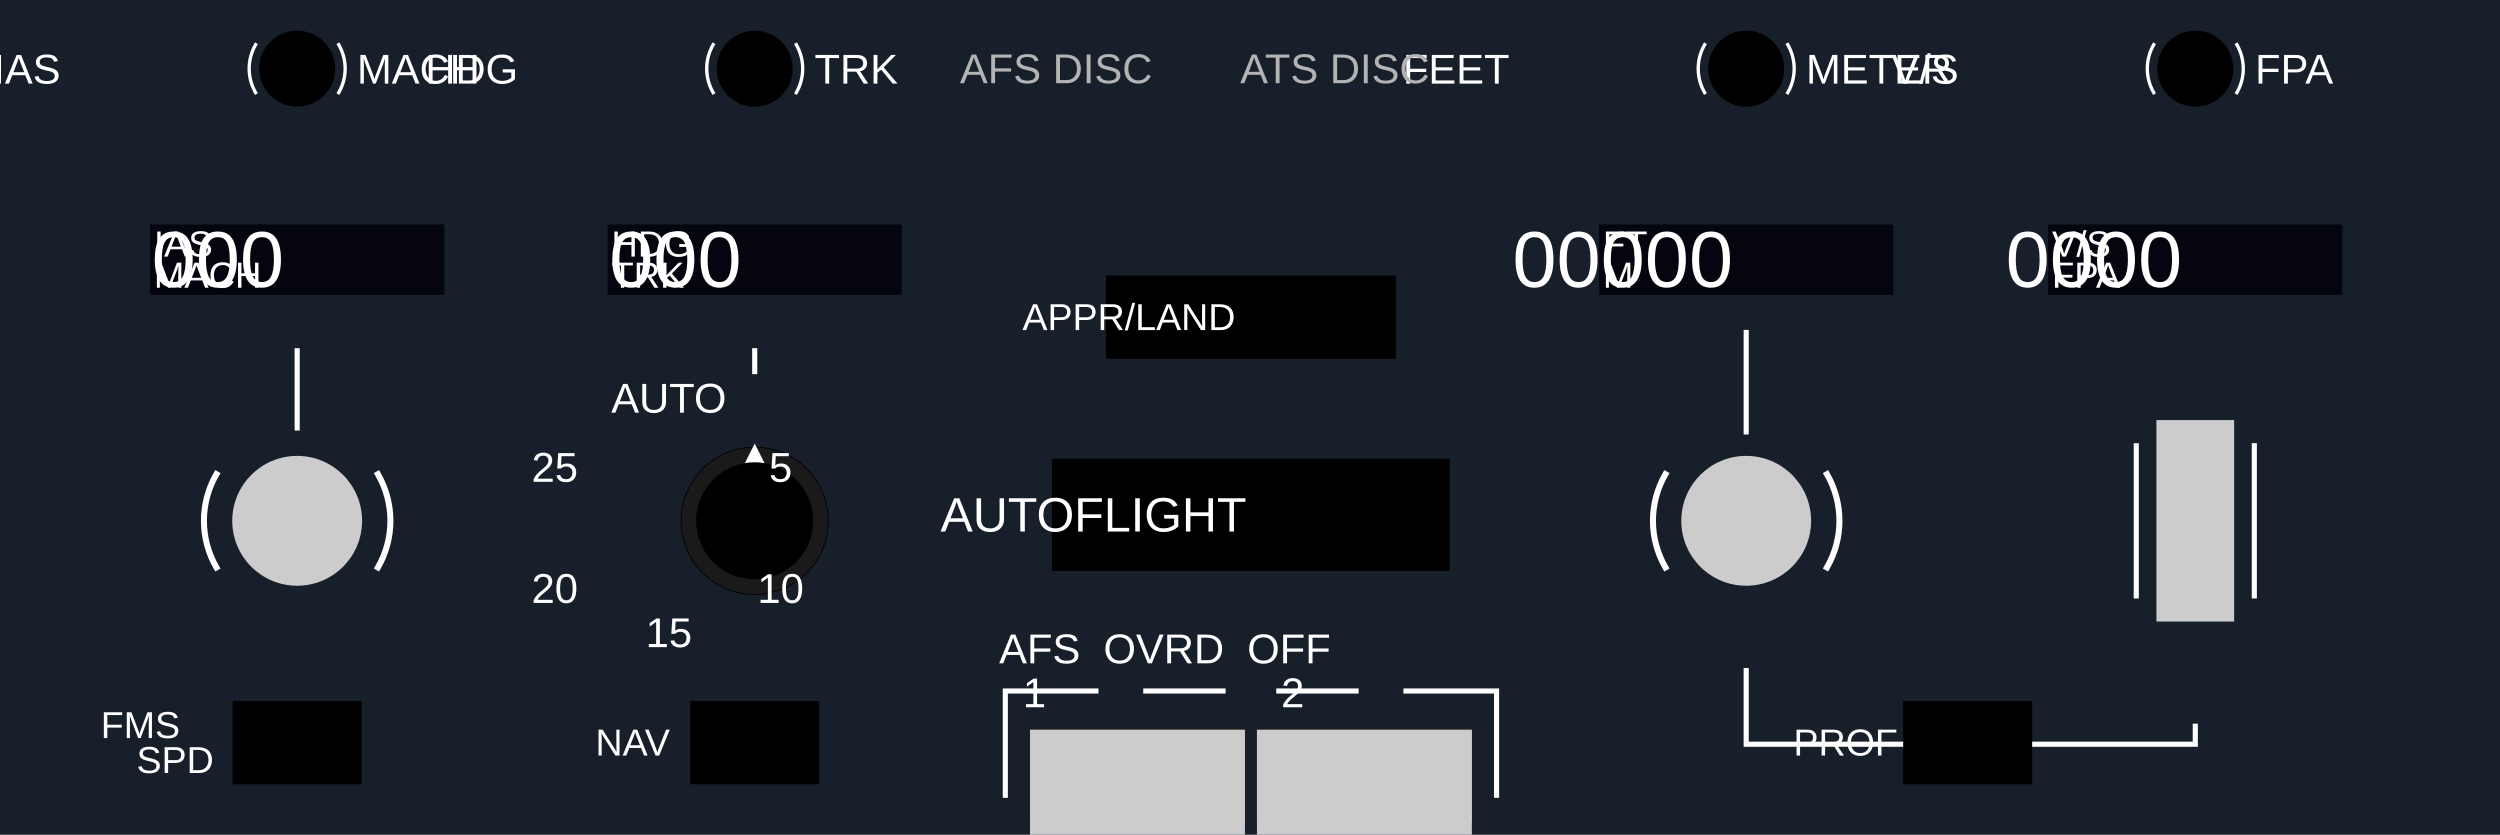
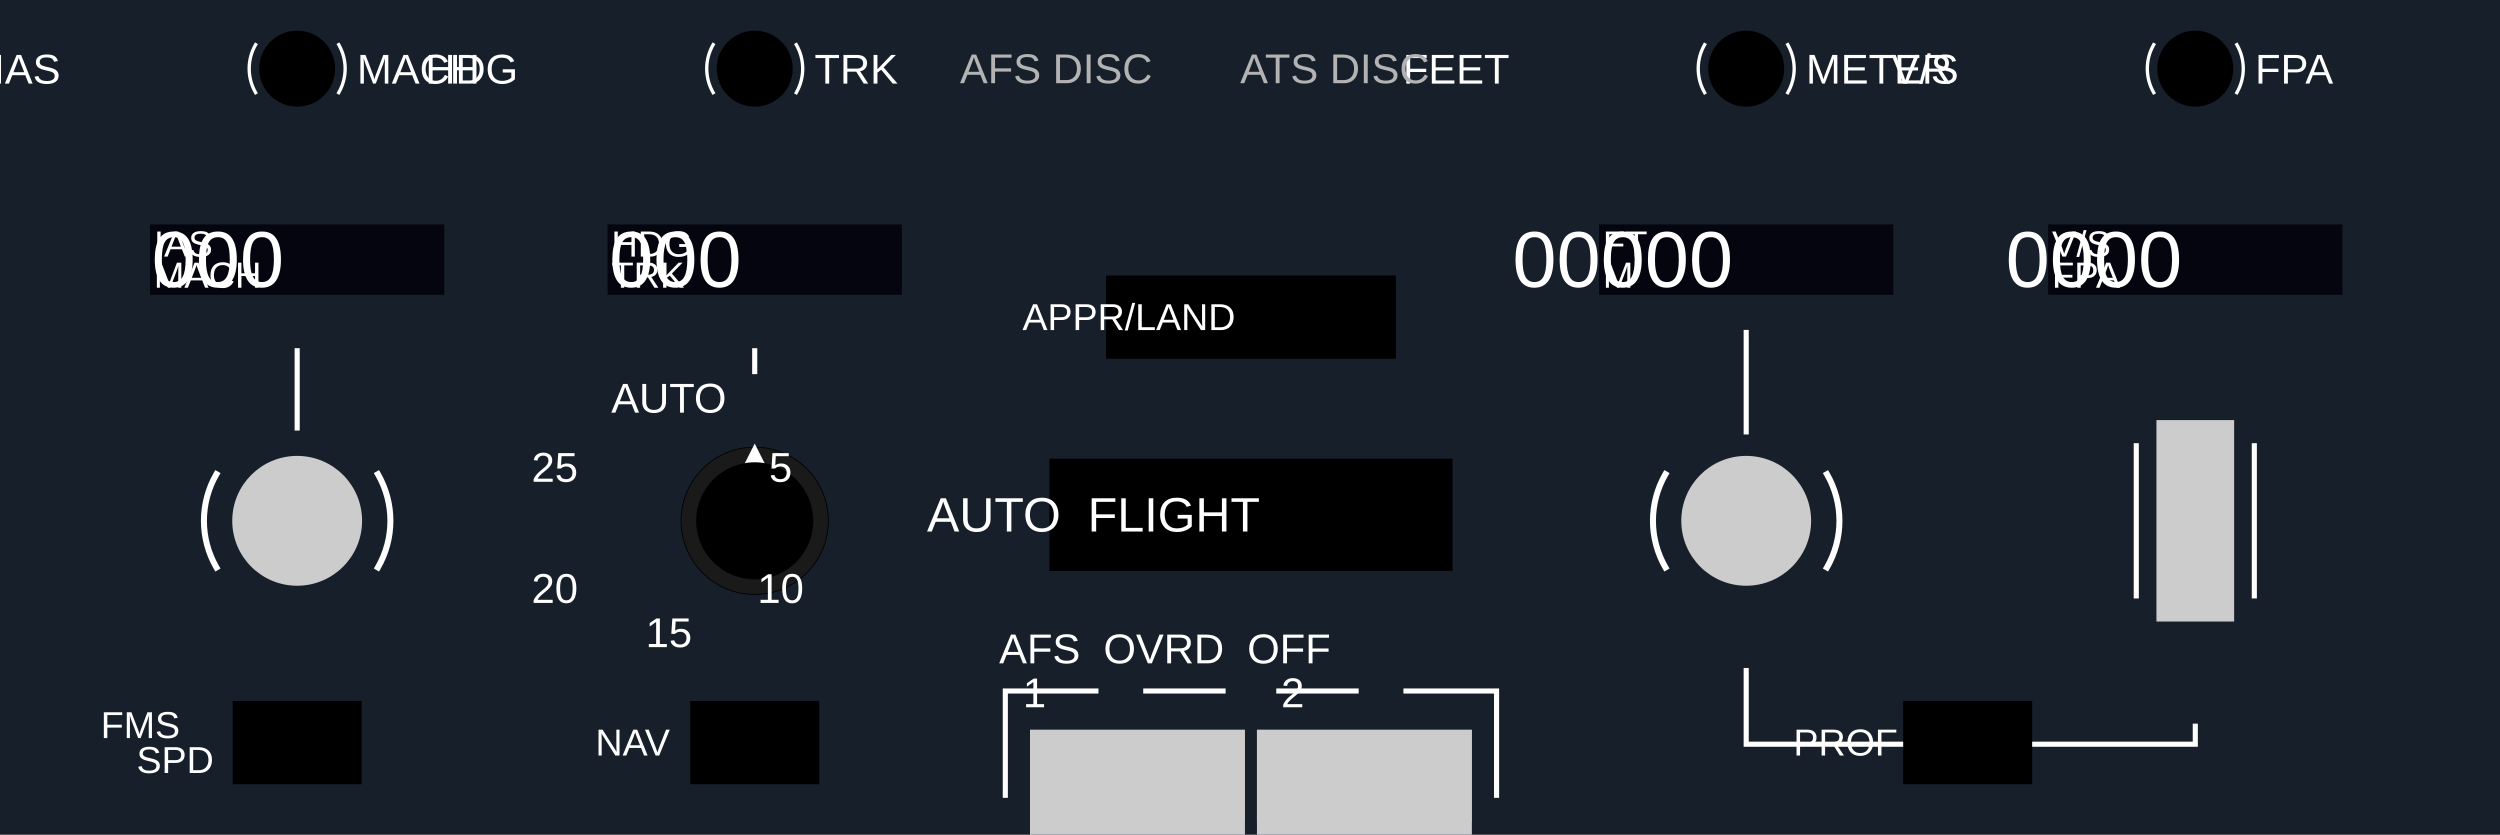
<svg xmlns="http://www.w3.org/2000/svg" xmlns:ns1="http://www.openswatchbook.org/uri/2009/osb" version="1.1" width="599" height="200" id="svg3651">
  <defs id="defs3653">
    <linearGradient id="linearGradient5215">
      <stop style="stop-color:#e6e6e6;stop-opacity:1;" offset="0" id="stop5217" />
      <stop style="stop-color:#e6e6e6;stop-opacity:0;" offset="1" id="stop5219" />
    </linearGradient>
    <linearGradient id="linearGradient5209" ns1:paint="solid">
      <stop style="stop-color:#e6e6e6;stop-opacity:1;" offset="0" id="stop5211" />
    </linearGradient>
    <symbol id="*Paper_Space" />
    <symbol id="*Model_Space" />
    <pattern y="0" x="0" width="8" patternUnits="userSpaceOnUse" id="Hatch" height="8">
      <path id="path5322" stroke-width="0.25" stroke="#000000" linecap="square" d="M8 4 l-4,4" />
      <path id="path5324" stroke-width="0.25" stroke="#000000" linecap="square" d="M6 2 l-4,4" />
      <path id="path5326" stroke-width="0.25" stroke="#000000" linecap="square" d="M4 0 l-4,4" />
    </pattern>
    <marker style="overflow:visible" refY="0" refX="0" orient="auto" id="DistanceX">
      <path id="path5319" style="stroke:#000000;stroke-width:0.5" d="M 3,-3 -3,3 M 0,-5 0,5" />
    </marker>
  </defs>
  <g id="layer1" transform="translate(0,-852.3622)">
    <rect style="fill:#171f2b;fill-opacity:1;stroke:none;stroke-width:1.8;stroke-linecap:square;stroke-linejoin:miter;stroke-miterlimit:4;stroke-dasharray:none;stroke-opacity:1" id="rect4230" width="599" height="200" x="0" y="852.362" />
    <g id="ApprLand" transform="matrix(0.8,0,0,0.8,228.5241,108.537)">
      <rect y="1012.298" x="45.599" height="24.944" width="86.804" id="rect4392-4" style="fill:#000000;fill-opacity:1;stroke:none;stroke-width:1.8;stroke-linecap:square;stroke-linejoin:miter;stroke-miterlimit:4;stroke-dasharray:none;stroke-opacity:1" />
      <text transform="scale(1.000002,0.9999983)" id="text4394-3" y="1028.642" x="88.855" style="font-style:normal;font-weight:normal;font-size:40.001px;line-height:93%;font-family:sans-serif;text-align:center;letter-spacing:0px;word-spacing:0px;text-anchor:middle;fill:#000000;fill-opacity:1;stroke:none;stroke-width:1px;stroke-linecap:butt;stroke-linejoin:miter;stroke-opacity:1" xml:space="preserve">
        <tspan id="tspan4396-8" style="font-style:normal;font-variant:normal;font-weight:normal;font-stretch:normal;font-size:11.25px;line-height:93%;font-family:'Liberation Sans';-inkscape-font-specification:'Liberation Sans';text-align:center;text-anchor:middle;fill:#ffffff" y="1028.642" x="88.855">APPR/LAND</tspan>
      </text>
    </g>
    <text xml:space="preserve" style="font-style:normal;font-weight:normal;font-size:32px;line-height:125%;font-family:sans-serif;letter-spacing:0px;word-spacing:0px;fill:#000000;fill-opacity:1;stroke:none;stroke-width:1px;stroke-linecap:butt;stroke-linejoin:miter;stroke-opacity:1" x="56.098" y="872.399" id="text4184">
      <tspan id="tspan4186" x="56.098" y="872.399" style="font-style:normal;font-variant:normal;font-weight:normal;font-stretch:normal;font-size:10px;font-family:'Liberation Sans';-inkscape-font-specification:'Liberation Sans';text-align:end;text-anchor:end;fill:#ffffff">IAS</tspan>
    </text>
    <text id="text4188" y="872.399" x="85.528" style="font-style:normal;font-weight:normal;font-size:32px;line-height:125%;font-family:sans-serif;letter-spacing:0px;word-spacing:0px;fill:#000000;fill-opacity:1;stroke:none;stroke-width:1px;stroke-linecap:butt;stroke-linejoin:miter;stroke-opacity:1" xml:space="preserve">
      <tspan style="font-style:normal;font-variant:normal;font-weight:normal;font-stretch:normal;font-size:10px;font-family:'Liberation Sans';-inkscape-font-specification:'Liberation Sans';fill:#ffffff" y="872.399" x="85.528" id="tspan4190">MACH</tspan>
    </text>
    <path style="fill:none;fill-opacity:1;stroke:#ffffff;stroke-width:0.8;stroke-linecap:square;stroke-linejoin:miter;stroke-miterlimit:4;stroke-dasharray:none;stroke-opacity:1" d="m 81.159,863.063 c 2.054,3.558 2.054,7.941 0,11.498" id="path4198" />
    <path style="fill:none;fill-opacity:1;stroke:#ffffff;stroke-width:0.8;stroke-linecap:square;stroke-linejoin:miter;stroke-miterlimit:4;stroke-dasharray:none;stroke-opacity:1" d="m 61.243,874.561 c -2.054,-3.558 -2.054,-7.941 -1e-6,-11.498" id="path4200" />
    <ellipse style="fill:#000000;fill-opacity:1;stroke:none;stroke-width:1;stroke-linecap:square;stroke-linejoin:miter;stroke-miterlimit:4;stroke-dasharray:none;stroke-opacity:1" id="IasMach" cx="71.201" cy="868.812" rx="9.101" ry="9.102" />
    <path style="fill:none;fill-rule:evenodd;stroke:#ffffff;stroke-width:1.224;stroke-linecap:butt;stroke-linejoin:miter;stroke-miterlimit:4;stroke-dasharray:none;stroke-opacity:1" d="m 71.201,935.785 0,19.738" id="path4204" />
    <path style="fill:none;fill-opacity:1;stroke:#ffffff;stroke-width:1.44;stroke-linecap:square;stroke-linejoin:miter;stroke-miterlimit:4;stroke-dasharray:none;stroke-opacity:1" d="m 90.548,965.98 c 3.991,6.912 3.991,15.428 0,22.34" id="path4206" />
    <path style="fill:none;fill-opacity:1;stroke:#ffffff;stroke-width:1.44;stroke-linecap:square;stroke-linejoin:miter;stroke-miterlimit:4;stroke-dasharray:none;stroke-opacity:1" d="m 51.854,988.32 c -3.991,-6.912 -3.991,-15.428 0,-22.34" id="path4208" />
    <ellipse cy="977.15" cx="71.201" id="SpdKnob" style="fill:#cccccc;fill-opacity:1;stroke:none;stroke-width:1;stroke-linecap:square;stroke-linejoin:miter;stroke-miterlimit:4;stroke-dasharray:none;stroke-opacity:1" rx="15.556" ry="15.556" />
    <g id="FmsSpeed" transform="matrix(0.8,0,0,0.8,0,210.4724)">
      <rect y="1012.299" x="69.685" height="24.943" width="38.632" id="rect4212" style="fill:#000000;fill-opacity:1;stroke:none;stroke-width:1.8;stroke-linecap:square;stroke-linejoin:miter;stroke-miterlimit:4;stroke-dasharray:none;stroke-opacity:1" />
      <text transform="scale(0.999998,1.000002)" id="text4214" y="1023.41" x="88.855" style="font-style:normal;font-weight:normal;font-size:40.001px;line-height:93%;font-family:sans-serif;text-align:center;letter-spacing:0px;word-spacing:0px;text-anchor:middle;fill:#000000;fill-opacity:1;stroke:none;stroke-width:1px;stroke-linecap:butt;stroke-linejoin:miter;stroke-opacity:1" xml:space="preserve">
        <tspan style="font-style:normal;font-variant:normal;font-weight:normal;font-stretch:normal;font-size:11.25px;line-height:93%;font-family:'Liberation Sans';-inkscape-font-specification:'Liberation Sans';text-align:center;text-anchor:middle;fill:#ffffff" y="1023.41" x="88.855" id="tspan4216">FMS</tspan>
        <tspan id="tspan4218" style="font-style:normal;font-variant:normal;font-weight:normal;font-stretch:normal;font-size:11.25px;line-height:93%;font-family:'Liberation Sans';-inkscape-font-specification:'Liberation Sans';text-align:center;text-anchor:middle;fill:#ffffff" y="1033.873" x="88.855">SPD</tspan>
      </text>
    </g>
    <rect style="fill:#04050e;fill-opacity:1;stroke:none;stroke-width:1.8;stroke-linecap:square;stroke-linejoin:miter;stroke-miterlimit:4;stroke-dasharray:none;stroke-opacity:1" id="rect4264" width="70.51" height="16.861" x="35.945" y="906.136" />
    <text id="text4304" y="872.399" x="165.727" style="font-style:normal;font-weight:normal;font-size:32px;line-height:125%;font-family:sans-serif;letter-spacing:0px;word-spacing:0px;fill:#000000;fill-opacity:1;stroke:none;stroke-width:1px;stroke-linecap:butt;stroke-linejoin:miter;stroke-opacity:1" xml:space="preserve">
      <tspan style="font-style:normal;font-variant:normal;font-weight:normal;font-stretch:normal;font-size:10px;font-family:'Liberation Sans';-inkscape-font-specification:'Liberation Sans';text-align:end;text-anchor:end;fill:#ffffff" y="872.399" x="165.727" id="tspan4306">HDG</tspan>
    </text>
    <text xml:space="preserve" style="font-style:normal;font-weight:normal;font-size:32px;line-height:125%;font-family:sans-serif;letter-spacing:0px;word-spacing:0px;fill:#000000;fill-opacity:1;stroke:none;stroke-width:1px;stroke-linecap:butt;stroke-linejoin:miter;stroke-opacity:1" x="195.157" y="872.399" id="text4308">
      <tspan id="tspan4310" x="195.157" y="872.399" style="font-style:normal;font-variant:normal;font-weight:normal;font-stretch:normal;font-size:10px;font-family:'Liberation Sans';-inkscape-font-specification:'Liberation Sans';fill:#ffffff">TRK</tspan>
    </text>
    <path id="path4312" d="m 190.788,863.063 c 2.054,3.558 2.054,7.941 0,11.498" style="fill:none;fill-opacity:1;stroke:#ffffff;stroke-width:0.8;stroke-linecap:square;stroke-linejoin:miter;stroke-miterlimit:4;stroke-dasharray:none;stroke-opacity:1" />
    <path id="path4314" d="m 170.872,874.561 c -2.054,-3.558 -2.054,-7.941 0,-11.498" style="fill:none;fill-opacity:1;stroke:#ffffff;stroke-width:0.8;stroke-linecap:square;stroke-linejoin:miter;stroke-miterlimit:4;stroke-dasharray:none;stroke-opacity:1" />
    <ellipse ry="9.102" rx="9.101" cy="868.812" cx="180.83" id="HdgTrk" style="fill:#000000;fill-opacity:1;stroke:none;stroke-width:1;stroke-linecap:square;stroke-linejoin:miter;stroke-miterlimit:4;stroke-dasharray:none;stroke-opacity:1" />
    <path id="path4318" d="m 180.83,935.785 0,6.221" style="fill:none;fill-rule:evenodd;stroke:#ffffff;stroke-width:1.224;stroke-linecap:butt;stroke-linejoin:miter;stroke-miterlimit:4;stroke-dasharray:none;stroke-opacity:1" />
    <g id="HdgKnob">
      <ellipse ry="17.646" rx="17.646" style="fill:#1a1a1a;fill-opacity:1;stroke:#000000;stroke-width:0.2;stroke-linecap:square;stroke-linejoin:miter;stroke-miterlimit:4;stroke-dasharray:none;stroke-opacity:1" id="ellipse4386" cx="180.83" cy="977.15" />
      <path id="BankLimit" d="m 177.886,965.603 2.944,-5.853 2.944,5.853" style="fill:#ffffff;fill-rule:evenodd;stroke:#ffffff;stroke-width:1px;stroke-linecap:butt;stroke-linejoin:miter;stroke-opacity:1" />
      <ellipse cy="977.15" cx="180.83" id="path4202" style="fill:#000000;fill-opacity:1;stroke:none;stroke-width:1;stroke-linecap:square;stroke-linejoin:miter;stroke-miterlimit:4;stroke-dasharray:none;stroke-opacity:1" rx="14.023" ry="14.023" />
    </g>
    <g transform="matrix(0.8,0,0,0.8,109.6293,210.4724)" id="Nav">
      <rect style="fill:#000000;fill-opacity:1;stroke:none;stroke-width:1.8;stroke-linecap:square;stroke-linejoin:miter;stroke-miterlimit:4;stroke-dasharray:none;stroke-opacity:1" id="rect4328" width="38.632" height="24.944" x="69.685" y="1012.298" />
      <text xml:space="preserve" style="font-style:normal;font-weight:normal;font-size:40.001px;line-height:93%;font-family:sans-serif;text-align:center;letter-spacing:0px;word-spacing:0px;text-anchor:middle;fill:#000000;fill-opacity:1;stroke:none;stroke-width:1px;stroke-linecap:butt;stroke-linejoin:miter;stroke-opacity:1" x="88.855" y="1028.642" id="text4330" transform="scale(1.000002,0.9999983)">
        <tspan x="88.855" y="1028.642" style="font-style:normal;font-variant:normal;font-weight:normal;font-stretch:normal;font-size:11.25px;line-height:93%;font-family:'Liberation Sans';-inkscape-font-specification:'Liberation Sans';text-align:center;text-anchor:middle;fill:#ffffff" id="tspan4334">NAV</tspan>
      </text>
    </g>
    <rect y="906.136" x="145.574" height="16.861" width="70.51" id="rect4336" style="fill:#04050e;fill-opacity:1;stroke:none;stroke-width:1.8;stroke-linecap:square;stroke-linejoin:miter;stroke-miterlimit:4;stroke-dasharray:none;stroke-opacity:1" />
    <text id="BankAuto" y="951.232" x="181.058" style="font-style:normal;font-weight:normal;font-size:32px;line-height:125%;font-family:sans-serif;letter-spacing:0px;word-spacing:0px;fill:#000000;fill-opacity:1;stroke:none;stroke-width:1px;stroke-linecap:butt;stroke-linejoin:miter;stroke-opacity:1" xml:space="preserve">
      <tspan style="font-style:normal;font-variant:normal;font-weight:normal;font-stretch:normal;font-size:10px;font-family:'Liberation Sans';-inkscape-font-specification:'Liberation Sans';text-align:center;text-anchor:middle;fill:#ffffff" y="951.232" x="181.058" id="tspan4346">AUTO</tspan>
    </text>
    <text xml:space="preserve" style="font-style:normal;font-weight:normal;font-size:32px;line-height:125%;font-family:sans-serif;letter-spacing:0px;word-spacing:0px;fill:#000000;fill-opacity:1;stroke:none;stroke-width:1px;stroke-linecap:butt;stroke-linejoin:miter;stroke-opacity:1" x="181.058" y="1007.415" id="Bank15">
      <tspan id="tspan4368" x="181.058" y="1007.415" style="font-style:normal;font-variant:normal;font-weight:normal;font-stretch:normal;font-size:10px;font-family:'Liberation Sans';-inkscape-font-specification:'Liberation Sans';text-align:center;text-anchor:middle;fill:#ffffff">15</tspan>
    </text>
    <text id="Bank20" y="996.826" x="153.72" style="font-style:normal;font-weight:normal;font-size:32px;line-height:125%;font-family:sans-serif;letter-spacing:0px;word-spacing:0px;fill:#000000;fill-opacity:1;stroke:none;stroke-width:1px;stroke-linecap:butt;stroke-linejoin:miter;stroke-opacity:1" xml:space="preserve" transform="scale(1.000002,0.9999978)">
      <tspan style="font-style:normal;font-variant:normal;font-weight:normal;font-stretch:normal;font-size:10px;font-family:'Liberation Sans';-inkscape-font-specification:'Liberation Sans';text-align:center;text-anchor:middle;fill:#ffffff" y="996.826" x="153.72" id="tspan4372">20</tspan>
    </text>
    <text xml:space="preserve" style="font-style:normal;font-weight:normal;font-size:32px;line-height:125%;font-family:sans-serif;letter-spacing:0px;word-spacing:0px;fill:#000000;fill-opacity:1;stroke:none;stroke-width:1px;stroke-linecap:butt;stroke-linejoin:miter;stroke-opacity:1" x="207.833" y="996.826" id="Bank10" transform="scale(1.000002,0.9999978)">
      <tspan id="tspan4376" x="207.833" y="996.826" style="font-style:normal;font-variant:normal;font-weight:normal;font-stretch:normal;font-size:10px;font-family:'Liberation Sans';-inkscape-font-specification:'Liberation Sans';text-align:center;text-anchor:middle;fill:#ffffff">10</tspan>
    </text>
    <text xml:space="preserve" style="font-style:normal;font-weight:normal;font-size:32px;line-height:125%;font-family:sans-serif;letter-spacing:0px;word-spacing:0px;fill:#000000;fill-opacity:1;stroke:none;stroke-width:1px;stroke-linecap:butt;stroke-linejoin:miter;stroke-opacity:1" x="153.72" y="967.808" id="Bank25" transform="scale(1.000002,0.9999978)">
      <tspan id="tspan4380" x="153.72" y="967.808" style="font-style:normal;font-variant:normal;font-weight:normal;font-stretch:normal;font-size:10px;font-family:'Liberation Sans';-inkscape-font-specification:'Liberation Sans';text-align:center;text-anchor:middle;fill:#ffffff">25</tspan>
    </text>
    <text id="Bank5" y="967.808" x="207.833" style="font-style:normal;font-weight:normal;font-size:32px;line-height:125%;font-family:sans-serif;letter-spacing:0px;word-spacing:0px;fill:#000000;fill-opacity:1;stroke:none;stroke-width:1px;stroke-linecap:butt;stroke-linejoin:miter;stroke-opacity:1" xml:space="preserve" transform="scale(1.000002,0.9999978)">
      <tspan style="font-style:normal;font-variant:normal;font-weight:normal;font-stretch:normal;font-size:10px;font-family:'Liberation Sans';-inkscape-font-specification:'Liberation Sans';text-align:center;text-anchor:middle;fill:#ffffff" y="967.808" x="207.833" id="tspan4384">5</tspan>
    </text>
    <path style="fill:none;fill-rule:evenodd;stroke:#ffffff;stroke-width:1.224;stroke-linecap:butt;stroke-linejoin:miter;stroke-miterlimit:4;stroke-dasharray:none;stroke-opacity:1" d="m 418.388,1012.41 0,18.266 107.603,0 0,-4.928" id="path4432" />
    <g id="Prof" transform="matrix(0.8,0,0,0.8,400.2543,210.4724)">
      <rect y="1012.298" x="69.685" height="24.944" width="38.632" id="rect4392" style="fill:#000000;fill-opacity:1;stroke:none;stroke-width:1.8;stroke-linecap:square;stroke-linejoin:miter;stroke-miterlimit:4;stroke-dasharray:none;stroke-opacity:1" />
      <text transform="scale(1.000002,0.9999983)" id="text4394" y="1028.642" x="88.855" style="font-style:normal;font-weight:normal;font-size:40.001px;line-height:93%;font-family:sans-serif;text-align:center;letter-spacing:0px;word-spacing:0px;text-anchor:middle;fill:#000000;fill-opacity:1;stroke:none;stroke-width:1px;stroke-linecap:butt;stroke-linejoin:miter;stroke-opacity:1" xml:space="preserve">
        <tspan id="tspan4396" style="font-style:normal;font-variant:normal;font-weight:normal;font-stretch:normal;font-size:11.25px;line-height:93%;font-family:'Liberation Sans';-inkscape-font-specification:'Liberation Sans';text-align:center;text-anchor:middle;fill:#ffffff" y="1028.642" x="88.855">PROF</tspan>
      </text>
    </g>
    <text id="text4398" y="872.399" x="403.285" style="font-style:normal;font-weight:normal;font-size:32px;line-height:125%;font-family:sans-serif;letter-spacing:0px;word-spacing:0px;fill:#000000;fill-opacity:1;stroke:none;stroke-width:1px;stroke-linecap:butt;stroke-linejoin:miter;stroke-opacity:1" xml:space="preserve">
      <tspan style="font-style:normal;font-variant:normal;font-weight:normal;font-stretch:normal;font-size:10px;font-family:'Liberation Sans';-inkscape-font-specification:'Liberation Sans';text-align:end;text-anchor:end;fill:#ffffff" y="872.399" x="403.285" id="tspan4400">FEET</tspan>
    </text>
    <text xml:space="preserve" style="font-style:normal;font-weight:normal;font-size:32px;line-height:125%;font-family:sans-serif;letter-spacing:0px;word-spacing:0px;fill:#000000;fill-opacity:1;stroke:none;stroke-width:1px;stroke-linecap:butt;stroke-linejoin:miter;stroke-opacity:1" x="432.715" y="872.399" id="text4402">
      <tspan id="tspan4404" x="432.715" y="872.399" style="font-style:normal;font-variant:normal;font-weight:normal;font-stretch:normal;font-size:10px;font-family:'Liberation Sans';-inkscape-font-specification:'Liberation Sans';fill:#ffffff">METER</tspan>
    </text>
    <path id="path4406" d="m 428.346,863.063 c 2.054,3.558 2.054,7.941 0,11.498" style="fill:none;fill-opacity:1;stroke:#ffffff;stroke-width:0.8;stroke-linecap:square;stroke-linejoin:miter;stroke-miterlimit:4;stroke-dasharray:none;stroke-opacity:1" />
    <path id="path4408" d="m 408.431,874.561 c -2.054,-3.558 -2.054,-7.941 -1e-5,-11.498" style="fill:none;fill-opacity:1;stroke:#ffffff;stroke-width:0.8;stroke-linecap:square;stroke-linejoin:miter;stroke-miterlimit:4;stroke-dasharray:none;stroke-opacity:1" />
    <ellipse ry="9.102" rx="9.101" cy="868.812" cx="418.388" id="FeetMeter" style="fill:#000000;fill-opacity:1;stroke:none;stroke-width:1;stroke-linecap:square;stroke-linejoin:miter;stroke-miterlimit:4;stroke-dasharray:none;stroke-opacity:1" />
    <path id="path4412" d="m 418.388,931.41 0,25.05" style="fill:none;fill-rule:evenodd;stroke:#ffffff;stroke-width:1.224;stroke-linecap:butt;stroke-linejoin:miter;stroke-miterlimit:4;stroke-dasharray:none;stroke-opacity:1" />
    <path id="path4414" d="m 437.736,965.98 c 3.991,6.912 3.991,15.428 0,22.34" style="fill:none;fill-opacity:1;stroke:#ffffff;stroke-width:1.44;stroke-linecap:square;stroke-linejoin:miter;stroke-miterlimit:4;stroke-dasharray:none;stroke-opacity:1" />
    <path id="path4416" d="m 399.041,988.32 c -3.991,-6.912 -3.991,-15.428 0,-22.34" style="fill:none;fill-opacity:1;stroke:#ffffff;stroke-width:1.44;stroke-linecap:square;stroke-linejoin:miter;stroke-miterlimit:4;stroke-dasharray:none;stroke-opacity:1" />
    <ellipse ry="15.556" rx="15.556" style="fill:#cccccc;fill-opacity:1;stroke:none;stroke-width:1;stroke-linecap:square;stroke-linejoin:miter;stroke-miterlimit:4;stroke-dasharray:none;stroke-opacity:1" id="AltKnob" cx="418.389" cy="977.15" />
    <rect y="906.136" x="383.133" height="16.861" width="70.51" id="rect4420" style="fill:#04050e;fill-opacity:1;stroke:none;stroke-width:1.8;stroke-linecap:square;stroke-linejoin:miter;stroke-miterlimit:4;stroke-dasharray:none;stroke-opacity:1" />
    <text xml:space="preserve" style="font-style:normal;font-weight:normal;font-size:32px;line-height:125%;font-family:sans-serif;letter-spacing:0px;word-spacing:0px;fill:#000000;fill-opacity:1;stroke:none;stroke-width:1px;stroke-linecap:butt;stroke-linejoin:miter;stroke-opacity:1" x="510.889" y="872.399" id="text4434">
      <tspan id="tspan4436" x="510.889" y="872.399" style="font-style:normal;font-variant:normal;font-weight:normal;font-stretch:normal;font-size:10px;font-family:'Liberation Sans';-inkscape-font-specification:'Liberation Sans';text-align:end;text-anchor:end;fill:#ffffff">V/S</tspan>
    </text>
    <text id="text4438" y="872.399" x="540.319" style="font-style:normal;font-weight:normal;font-size:32px;line-height:125%;font-family:sans-serif;letter-spacing:0px;word-spacing:0px;fill:#000000;fill-opacity:1;stroke:none;stroke-width:1px;stroke-linecap:butt;stroke-linejoin:miter;stroke-opacity:1" xml:space="preserve">
      <tspan style="font-style:normal;font-variant:normal;font-weight:normal;font-stretch:normal;font-size:10px;font-family:'Liberation Sans';-inkscape-font-specification:'Liberation Sans';fill:#ffffff" y="872.399" x="540.319" id="tspan4440">FPA</tspan>
    </text>
    <path style="fill:none;fill-opacity:1;stroke:#ffffff;stroke-width:0.8;stroke-linecap:square;stroke-linejoin:miter;stroke-miterlimit:4;stroke-dasharray:none;stroke-opacity:1" d="m 535.95,863.063 c 2.054,3.558 2.054,7.941 0,11.498" id="path4442" />
    <path style="fill:none;fill-opacity:1;stroke:#ffffff;stroke-width:0.8;stroke-linecap:square;stroke-linejoin:miter;stroke-miterlimit:4;stroke-dasharray:none;stroke-opacity:1" d="m 516.034,874.561 c -2.054,-3.558 -2.054,-7.941 -1e-5,-11.498" id="path4444" />
    <ellipse style="fill:#000000;fill-opacity:1;stroke:none;stroke-width:1;stroke-linecap:square;stroke-linejoin:miter;stroke-miterlimit:4;stroke-dasharray:none;stroke-opacity:1" id="VsFpa" cx="525.991" cy="868.812" rx="9.101" ry="9.102" />
    <rect style="fill:#04050e;fill-opacity:1;stroke:none;stroke-width:1.8;stroke-linecap:square;stroke-linejoin:miter;stroke-miterlimit:4;stroke-dasharray:none;stroke-opacity:1" id="rect4448" width="70.51" height="16.861" x="490.736" y="906.136" />
    <rect style="fill:#cccccc;fill-opacity:1;stroke:none;stroke-width:1.8;stroke-linecap:square;stroke-linejoin:miter;stroke-miterlimit:4;stroke-dasharray:none;stroke-opacity:1" id="VsKnob" width="18.621" height="48.268" x="516.681" y="953.016" />
    <path style="fill:none;fill-rule:evenodd;stroke:#ffffff;stroke-width:1.224;stroke-linecap:butt;stroke-linejoin:miter;stroke-miterlimit:4;stroke-dasharray:none;stroke-opacity:1" d="m 511.85,958.548 0,37.204" id="path4463" />
    <path id="path4465" d="m 540.133,958.548 0,37.204" style="fill:none;fill-rule:evenodd;stroke:#ffffff;stroke-width:1.224;stroke-linecap:butt;stroke-linejoin:miter;stroke-miterlimit:4;stroke-dasharray:none;stroke-opacity:1" />
    <g transform="matrix(1.032161,0,0,1.032161,207.8615,-81.99901)" id="Autoflight">
-       <rect style="fill:#000000;fill-opacity:1;stroke:none;stroke-width:1.8;stroke-linecap:square;stroke-linejoin:miter;stroke-miterlimit:4;stroke-dasharray:none;stroke-opacity:1" id="rect4493" width="92.375" height="26.06" x="42.814" y="1011.74" />
+       <rect style="fill:#000000;fill-opacity:1;stroke:none;stroke-width:1.8;stroke-linecap:square;stroke-linejoin:miter;stroke-miterlimit:4;stroke-dasharray:none;stroke-opacity:1" id="rect4493" width="93.574" height="26.06" x="42.214" y="1011.74" />
      <text xml:space="preserve" style="font-style:normal;font-weight:normal;font-size:40.001px;line-height:93%;font-family:sans-serif;text-align:center;letter-spacing:0px;word-spacing:0px;text-anchor:middle;fill:#000000;fill-opacity:1;stroke:none;stroke-width:1px;stroke-linecap:butt;stroke-linejoin:miter;stroke-opacity:1" x="88.855" y="1028.642" id="text4495" transform="scale(1.000002,0.9999983)">
-         <tspan x="88.855" y="1028.642" style="font-style:normal;font-variant:normal;font-weight:normal;font-stretch:normal;font-size:11.25px;line-height:93%;font-family:'Liberation Sans';-inkscape-font-specification:'Liberation Sans';text-align:center;text-anchor:middle;fill:#ffffff" id="tspan4497">AUTOFLIGHT</tspan>
+         <tspan x="88.855" y="1028.642" style="font-style:normal;font-variant:normal;font-weight:normal;font-stretch:normal;font-size:11.25px;line-height:93%;font-family:'Liberation Sans';-inkscape-font-specification:'Liberation Sans';text-align:center;text-anchor:middle;fill:#ffffff" id="tspan4497">AUTO  FLIGHT</tspan>
      </text>
    </g>
    <path style="fill:none;fill-rule:evenodd;stroke:#ffffff;stroke-width:1.224;stroke-linecap:butt;stroke-linejoin:miter;stroke-miterlimit:4;stroke-dasharray:none;stroke-opacity:1" d="m 336.263,1017.925 22.313,0 0,25.597" id="path4499" />
    <path id="path4501" d="m 263.187,1017.925 -22.313,0 0,25.597" style="fill:none;fill-rule:evenodd;stroke:#ffffff;stroke-width:1.224;stroke-linecap:butt;stroke-linejoin:miter;stroke-miterlimit:4;stroke-dasharray:none;stroke-opacity:1" />
    <text transform="scale(1.000003,0.9999968)" xml:space="preserve" style="font-style:normal;font-weight:normal;font-size:32px;line-height:125%;font-family:sans-serif;letter-spacing:0px;word-spacing:0px;fill:#000000;fill-opacity:1;stroke:none;stroke-width:1px;stroke-linecap:butt;stroke-linejoin:miter;stroke-opacity:1" x="268.66" y="1021.831" id="text4503">
      <tspan id="tspan4505" x="268.66" y="1021.831" style="font-style:normal;font-variant:normal;font-weight:normal;font-stretch:normal;font-size:10px;font-family:'Liberation Sans';-inkscape-font-specification:'Liberation Sans';text-align:center;text-anchor:middle;fill:#ffffff">1</tspan>
    </text>
    <text id="text4507" y="1021.831" x="330.535" style="font-style:normal;font-weight:normal;font-size:32px;line-height:125%;font-family:sans-serif;letter-spacing:0px;word-spacing:0px;fill:#000000;fill-opacity:1;stroke:none;stroke-width:1px;stroke-linecap:butt;stroke-linejoin:miter;stroke-opacity:1" xml:space="preserve" transform="scale(1.000003,0.9999968)">
      <tspan style="font-style:normal;font-variant:normal;font-weight:normal;font-stretch:normal;font-size:10px;font-family:'Liberation Sans';-inkscape-font-specification:'Liberation Sans';text-align:center;text-anchor:middle;fill:#ffffff" y="1021.831" x="330.535" id="tspan4509">2</tspan>
    </text>
    <path id="path4511" d="m 293.656,1017.925 -19.738,0" style="fill:none;fill-rule:evenodd;stroke:#ffffff;stroke-width:1.224;stroke-linecap:butt;stroke-linejoin:miter;stroke-miterlimit:4;stroke-dasharray:none;stroke-opacity:1" />
    <path style="fill:none;fill-rule:evenodd;stroke:#ffffff;stroke-width:1.224;stroke-linecap:butt;stroke-linejoin:miter;stroke-miterlimit:4;stroke-dasharray:none;stroke-opacity:1" d="m 325.531,1017.925 -19.738,0" id="path4513" />
    <text id="text4515" y="1011.295" x="299.917" style="font-style:normal;font-weight:normal;font-size:32px;line-height:125%;font-family:sans-serif;letter-spacing:0px;word-spacing:0px;fill:#000000;fill-opacity:1;stroke:none;stroke-width:1px;stroke-linecap:butt;stroke-linejoin:miter;stroke-opacity:1" xml:space="preserve" transform="scale(1.000002,0.9999979)">
      <tspan style="font-style:normal;font-variant:normal;font-weight:normal;font-stretch:normal;font-size:10px;font-family:'Liberation Sans';-inkscape-font-specification:'Liberation Sans';text-align:center;text-anchor:middle;fill:#ffffff" y="1011.295" x="299.917" id="tspan4517">AFS  OVRD  OFF</tspan>
    </text>
    <text id="AfsDisc" y="872.303" x="273.857" style="font-style:normal;font-weight:normal;font-size:32px;line-height:125%;font-family:sans-serif;text-align:center;letter-spacing:0px;word-spacing:0px;text-anchor:middle;fill:#b3b3b3;fill-opacity:1;stroke:none;stroke-width:1px;stroke-linecap:butt;stroke-linejoin:miter;stroke-opacity:1;" xml:space="preserve" transform="scale(1.000002,0.9999979)">
      <tspan style="font-style:normal;font-variant:normal;font-weight:normal;font-stretch:normal;font-size:10px;font-family:'Liberation Sans';-inkscape-font-specification:'Liberation Sans';text-align:center;text-anchor:middle;fill:#b3b3b3;" y="872.303" x="273.857" id="tspan4525">AFS DISC</tspan>
    </text>
    <text xml:space="preserve" style="font-style:normal;font-weight:normal;font-size:10px;line-height:125%;font-family:sans-serif;text-align:center;letter-spacing:0px;word-spacing:0px;text-anchor:middle;fill:#b3b3b3;fill-opacity:1;stroke:none;stroke-width:1px;stroke-linecap:butt;stroke-linejoin:miter;stroke-opacity:1;" x="326.329" y="872.303" id="AtsDisc" transform="scale(1.000002,0.9999979)">
      <tspan id="tspan4529" x="326.329" y="872.303" style="font-style:normal;font-variant:normal;font-weight:normal;font-stretch:normal;font-size:10px;font-family:'Liberation Sans';-inkscape-font-specification:'Liberation Sans';text-align:center;text-anchor:middle;fill:#b3b3b3;">ATS DISC</tspan>
    </text>
    <g id="Display">
      <text transform="scale(1.000016,0.9999842)" id="Spd" y="921.127" x="102.67" style="font-style:normal;font-weight:normal;font-size:19.016px;line-height:125%;font-family:sans-serif;letter-spacing:0px;word-spacing:0px;fill:#ffffff;fill-opacity:1;stroke:none;stroke-width:1px;stroke-linecap:butt;stroke-linejoin:miter;stroke-opacity:1" xml:space="preserve">
        <tspan style="font-style:normal;font-variant:normal;font-weight:normal;font-stretch:normal;font-family:'Liberation Sans';-inkscape-font-specification:'Liberation Sans';text-align:end;text-anchor:end" y="921.127" x="102.67" id="tspan4302">000</tspan>
      </text>
      <text xml:space="preserve" style="font-style:normal;font-weight:normal;font-size:19.016px;line-height:125%;font-family:sans-serif;letter-spacing:0px;word-spacing:0px;fill:#ffffff;fill-opacity:1;stroke:none;stroke-width:1px;stroke-linecap:butt;stroke-linejoin:miter;stroke-opacity:1" x="212.297" y="921.127" id="Hdg" transform="scale(1.000016,0.9999842)">
        <tspan id="tspan4340" x="212.297" y="921.127" style="font-style:normal;font-variant:normal;font-weight:normal;font-stretch:normal;font-family:'Liberation Sans';-inkscape-font-specification:'Liberation Sans';text-align:end;text-anchor:end">000</tspan>
      </text>
      <text xml:space="preserve" style="font-style:normal;font-weight:normal;font-size:19.016px;line-height:125%;font-family:sans-serif;letter-spacing:0px;word-spacing:0px;fill:#ffffff;fill-opacity:1;stroke:none;stroke-width:1px;stroke-linecap:butt;stroke-linejoin:miter;stroke-opacity:1" x="449.851" y="921.127" id="Alt" transform="scale(1.000016,0.9999842)">
        <tspan id="tspan4424" x="449.851" y="921.127" style="font-style:normal;font-variant:normal;font-weight:normal;font-stretch:normal;font-family:'Liberation Sans';-inkscape-font-specification:'Liberation Sans';text-align:end;text-anchor:end">00000</tspan>
      </text>
      <text transform="scale(1.000016,0.9999842)" id="Vs" y="921.127" x="557.453" style="font-style:normal;font-weight:normal;font-size:19.016px;line-height:125%;font-family:sans-serif;letter-spacing:0px;word-spacing:0px;fill:#ffffff;fill-opacity:1;stroke:none;stroke-width:1px;stroke-linecap:butt;stroke-linejoin:miter;stroke-opacity:1" xml:space="preserve">
        <tspan style="font-style:normal;font-variant:normal;font-weight:normal;font-stretch:normal;font-family:'Liberation Sans';-inkscape-font-specification:'Liberation Sans';text-align:end;text-anchor:end" y="921.127" x="557.453" id="tspan4452">0000</tspan>
      </text>
      <text xml:space="preserve" style="font-style:normal;font-weight:normal;font-size:32px;line-height:125%;font-family:sans-serif;letter-spacing:0px;word-spacing:0px;fill:#000000;fill-opacity:1;stroke:none;stroke-width:1px;stroke-linecap:butt;stroke-linejoin:miter;stroke-opacity:1" x="36.866" y="913.849" id="IasInd">
        <tspan id="tspan4543" x="36.866" y="913.849" style="font-style:normal;font-variant:normal;font-weight:normal;font-stretch:normal;font-size:8.75px;font-family:'Liberation Sans';-inkscape-font-specification:'Liberation Sans';text-align:start;text-anchor:start;fill:#ffffff">IAS</tspan>
      </text>
      <text id="MachInd" y="921.308" x="36.866" style="font-style:normal;font-weight:normal;font-size:32px;line-height:125%;font-family:sans-serif;letter-spacing:0px;word-spacing:0px;fill:#000000;fill-opacity:1;stroke:none;stroke-width:1px;stroke-linecap:butt;stroke-linejoin:miter;stroke-opacity:1" xml:space="preserve">
        <tspan style="font-style:normal;font-variant:normal;font-weight:normal;font-stretch:normal;font-size:8.75px;font-family:'Liberation Sans';-inkscape-font-specification:'Liberation Sans';text-align:start;text-anchor:start;fill:#ffffff" y="921.308" x="36.866" id="tspan4547">MACH</tspan>
      </text>
      <text id="HdgInd" y="913.849" x="146.495" style="font-style:normal;font-weight:normal;font-size:32px;line-height:125%;font-family:sans-serif;letter-spacing:0px;word-spacing:0px;fill:#000000;fill-opacity:1;stroke:none;stroke-width:1px;stroke-linecap:butt;stroke-linejoin:miter;stroke-opacity:1" xml:space="preserve">
        <tspan style="font-style:normal;font-variant:normal;font-weight:normal;font-stretch:normal;font-size:8.75px;font-family:'Liberation Sans';-inkscape-font-specification:'Liberation Sans';text-align:start;text-anchor:start;fill:#ffffff" y="913.849" x="146.495" id="tspan4551">HDG</tspan>
      </text>
      <text xml:space="preserve" style="font-style:normal;font-weight:normal;font-size:32px;line-height:125%;font-family:sans-serif;letter-spacing:0px;word-spacing:0px;fill:#000000;fill-opacity:1;stroke:none;stroke-width:1px;stroke-linecap:butt;stroke-linejoin:miter;stroke-opacity:1" x="146.495" y="921.308" id="TrkInd">
        <tspan id="tspan4555" x="146.495" y="921.308" style="font-style:normal;font-variant:normal;font-weight:normal;font-stretch:normal;font-size:8.75px;font-family:'Liberation Sans';-inkscape-font-specification:'Liberation Sans';text-align:start;text-anchor:start;fill:#ffffff">TRK</tspan>
      </text>
      <text xml:space="preserve" style="font-style:normal;font-weight:normal;font-size:32px;line-height:125%;font-family:sans-serif;letter-spacing:0px;word-spacing:0px;fill:#000000;fill-opacity:1;stroke:none;stroke-width:1px;stroke-linecap:butt;stroke-linejoin:miter;stroke-opacity:1" x="384.054" y="913.849" id="FeetInd">
        <tspan id="tspan4559" x="384.054" y="913.849" style="font-style:normal;font-variant:normal;font-weight:normal;font-stretch:normal;font-size:8.75px;font-family:'Liberation Sans';-inkscape-font-specification:'Liberation Sans';text-align:start;text-anchor:start;fill:#ffffff">FT</tspan>
      </text>
      <text id="MeterInd" y="921.308" x="384.054" style="font-style:normal;font-weight:normal;font-size:32px;line-height:125%;font-family:sans-serif;letter-spacing:0px;word-spacing:0px;fill:#000000;fill-opacity:1;stroke:none;stroke-width:1px;stroke-linecap:butt;stroke-linejoin:miter;stroke-opacity:1" xml:space="preserve">
        <tspan style="font-style:normal;font-variant:normal;font-weight:normal;font-stretch:normal;font-size:8.75px;font-family:'Liberation Sans';-inkscape-font-specification:'Liberation Sans';text-align:start;text-anchor:start;fill:#ffffff" y="921.308" x="384.054" id="tspan4563">M</tspan>
      </text>
      <text id="VsInd" y="913.849" x="491.657" style="font-style:normal;font-weight:normal;font-size:32px;line-height:125%;font-family:sans-serif;letter-spacing:0px;word-spacing:0px;fill:#000000;fill-opacity:1;stroke:none;stroke-width:1px;stroke-linecap:butt;stroke-linejoin:miter;stroke-opacity:1" xml:space="preserve">
        <tspan style="font-style:normal;font-variant:normal;font-weight:normal;font-stretch:normal;font-size:8.75px;font-family:'Liberation Sans';-inkscape-font-specification:'Liberation Sans';text-align:start;text-anchor:start;fill:#ffffff" y="913.849" x="491.657" id="tspan4567">V/S</tspan>
      </text>
      <text xml:space="preserve" style="font-style:normal;font-weight:normal;font-size:32px;line-height:125%;font-family:sans-serif;letter-spacing:0px;word-spacing:0px;fill:#000000;fill-opacity:1;stroke:none;stroke-width:1px;stroke-linecap:butt;stroke-linejoin:miter;stroke-opacity:1" x="491.657" y="921.308" id="FpaInd">
        <tspan id="tspan4571" x="491.657" y="921.308" style="font-style:normal;font-variant:normal;font-weight:normal;font-stretch:normal;font-size:8.75px;font-family:'Liberation Sans';-inkscape-font-specification:'Liberation Sans';text-align:start;text-anchor:start;fill:#ffffff">FPA</tspan>
      </text>
    </g>
    <g id="AfsOvrd2Group">
      <rect y="1027.219" x="301.164" height="21.961" width="51.496" id="rect4276" style="fill:#d79d00;fill-opacity:1;stroke:none;stroke-width:1.8;stroke-linecap:square;stroke-linejoin:miter;stroke-miterlimit:4;stroke-dasharray:none;stroke-opacity:1" />
      <rect style="fill:#cccccc;fill-opacity:1;stroke:none;stroke-width:1.8;stroke-linecap:square;stroke-linejoin:miter;stroke-miterlimit:4;stroke-dasharray:none;stroke-opacity:1" id="AfsOvrd2" width="51.496" height="25.143" x="301.164" y="1027.219" />
    </g>
    <g id="AfsOvrd1Group">
      <rect style="fill:#d79d00;fill-opacity:1;stroke:none;stroke-width:1.8;stroke-linecap:square;stroke-linejoin:miter;stroke-miterlimit:4;stroke-dasharray:none;stroke-opacity:1" id="rect4278" width="51.496" height="21.961" x="246.79" y="1027.219" />
      <rect y="1027.219" x="246.79" height="25.143" width="51.496" id="AfsOvrd1" style="fill:#cccccc;fill-opacity:1;stroke:none;stroke-width:1.8;stroke-linecap:square;stroke-linejoin:miter;stroke-miterlimit:4;stroke-dasharray:none;stroke-opacity:1" />
    </g>
  </g>
</svg>
